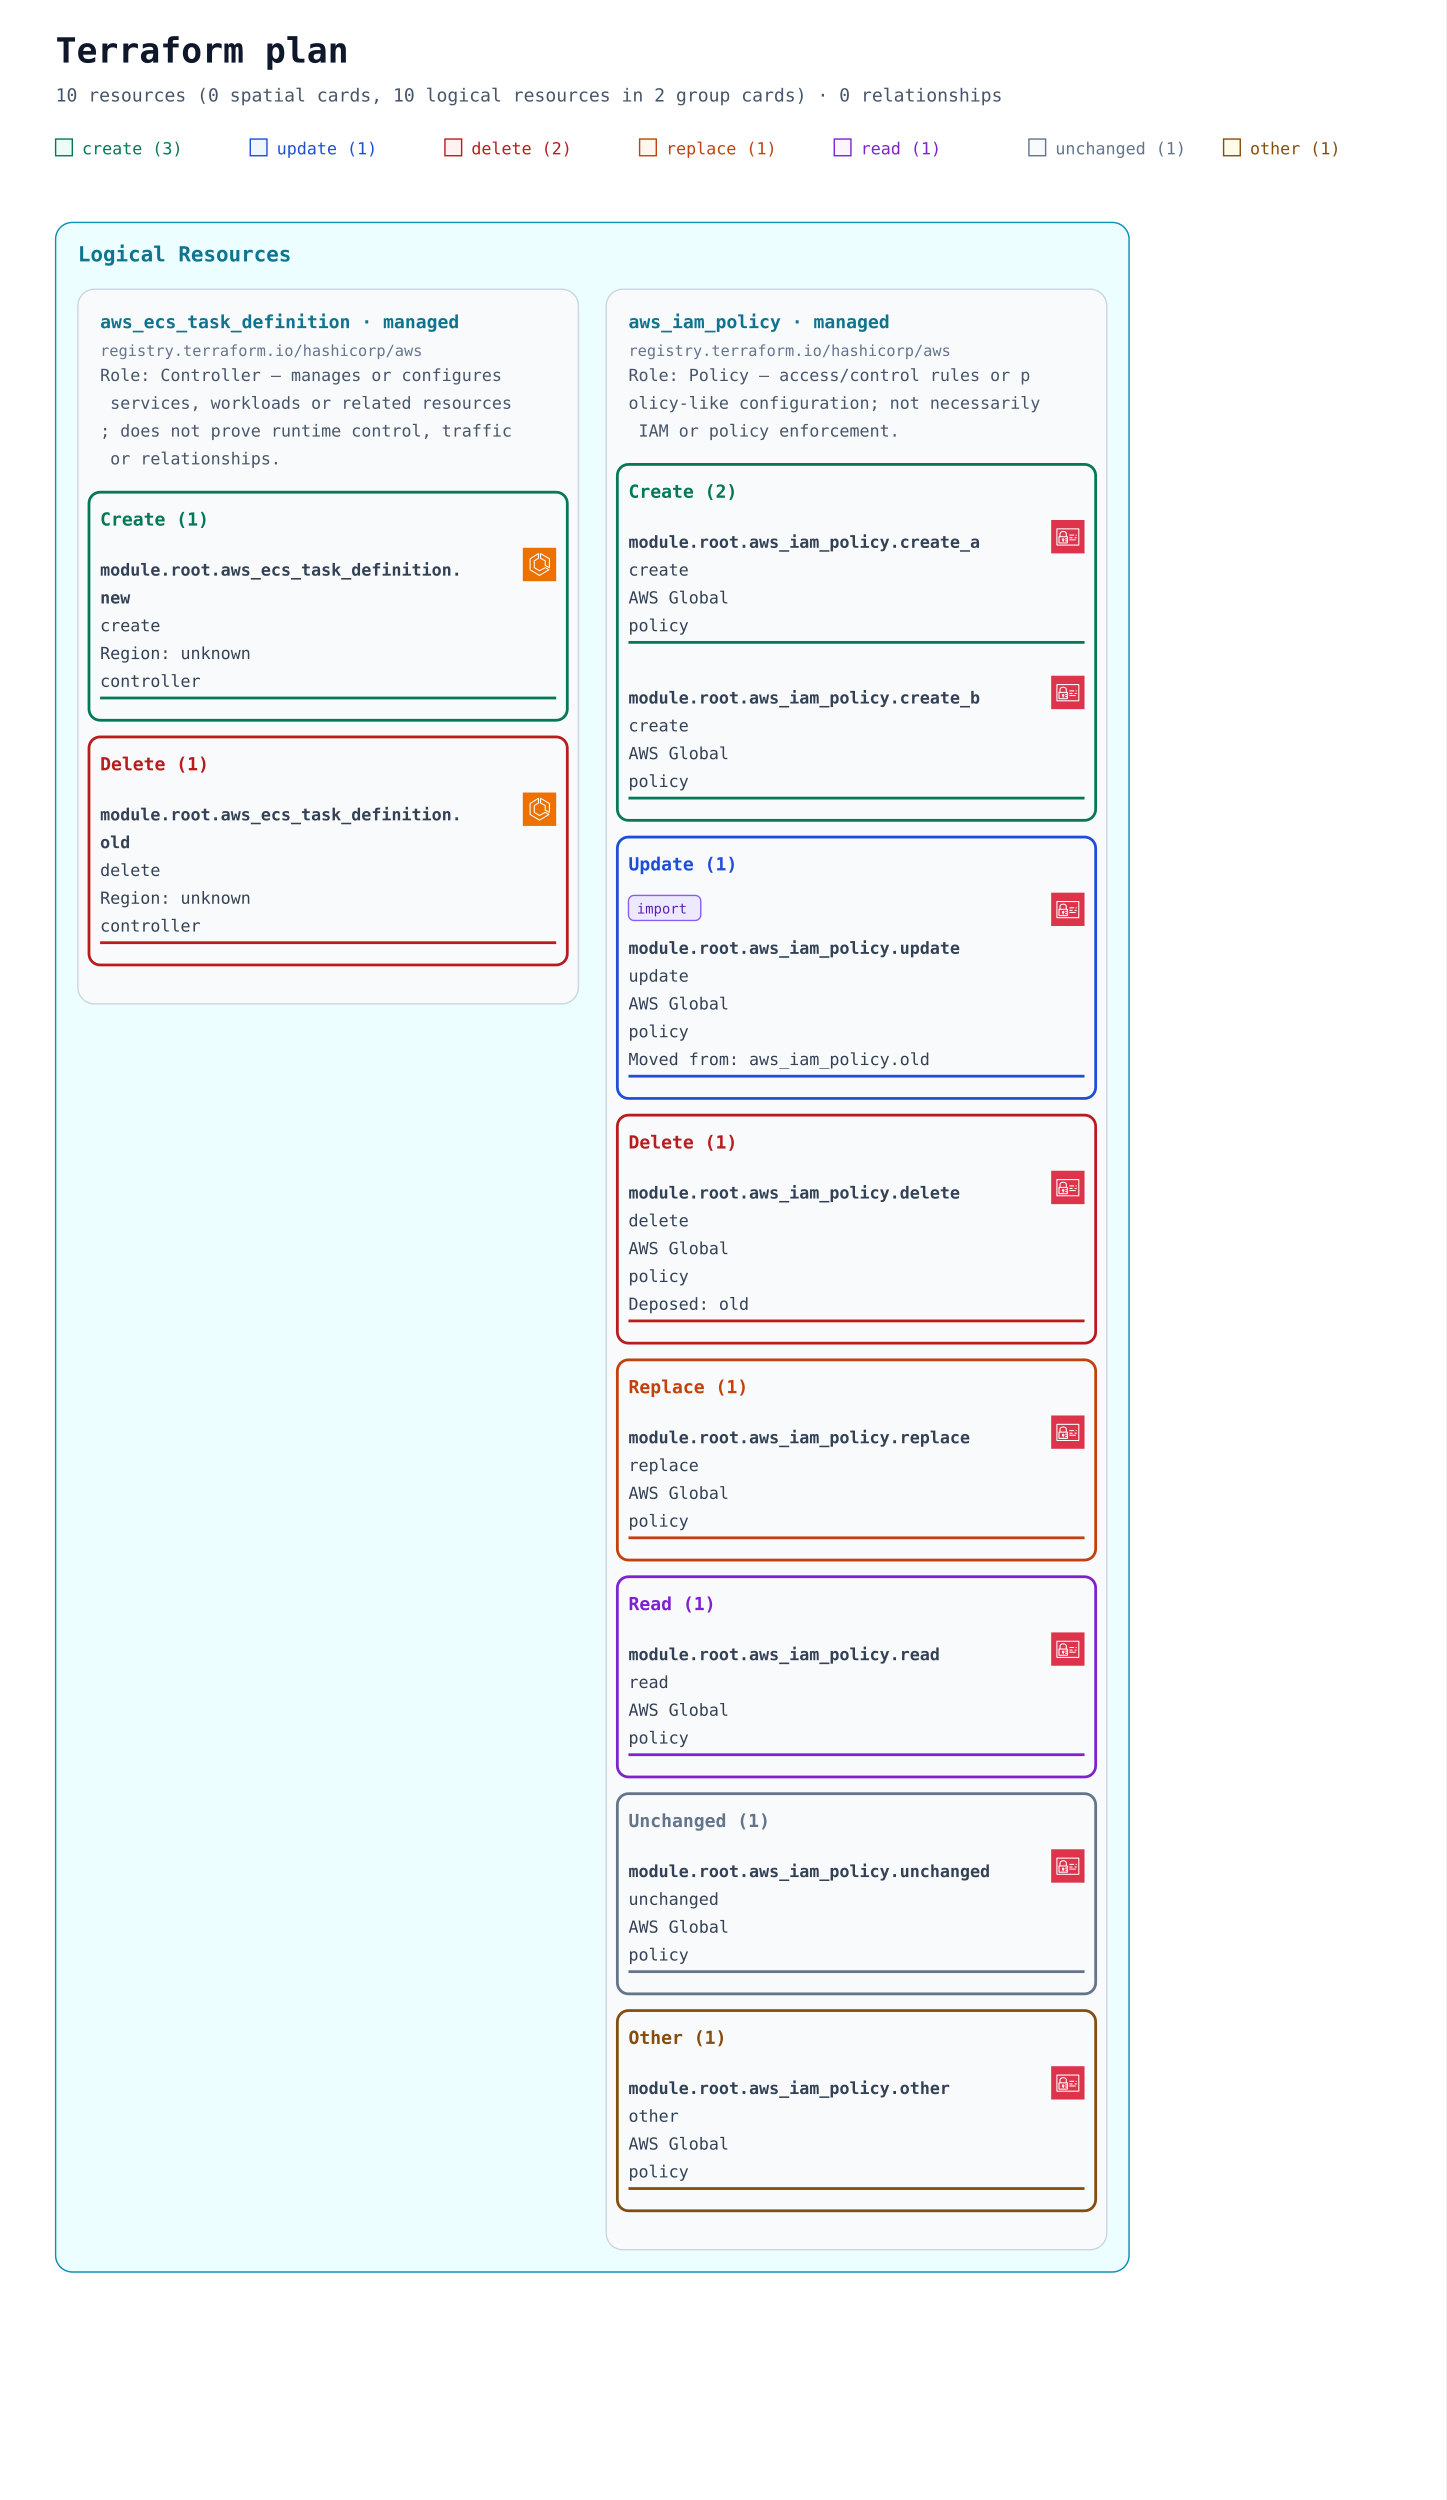
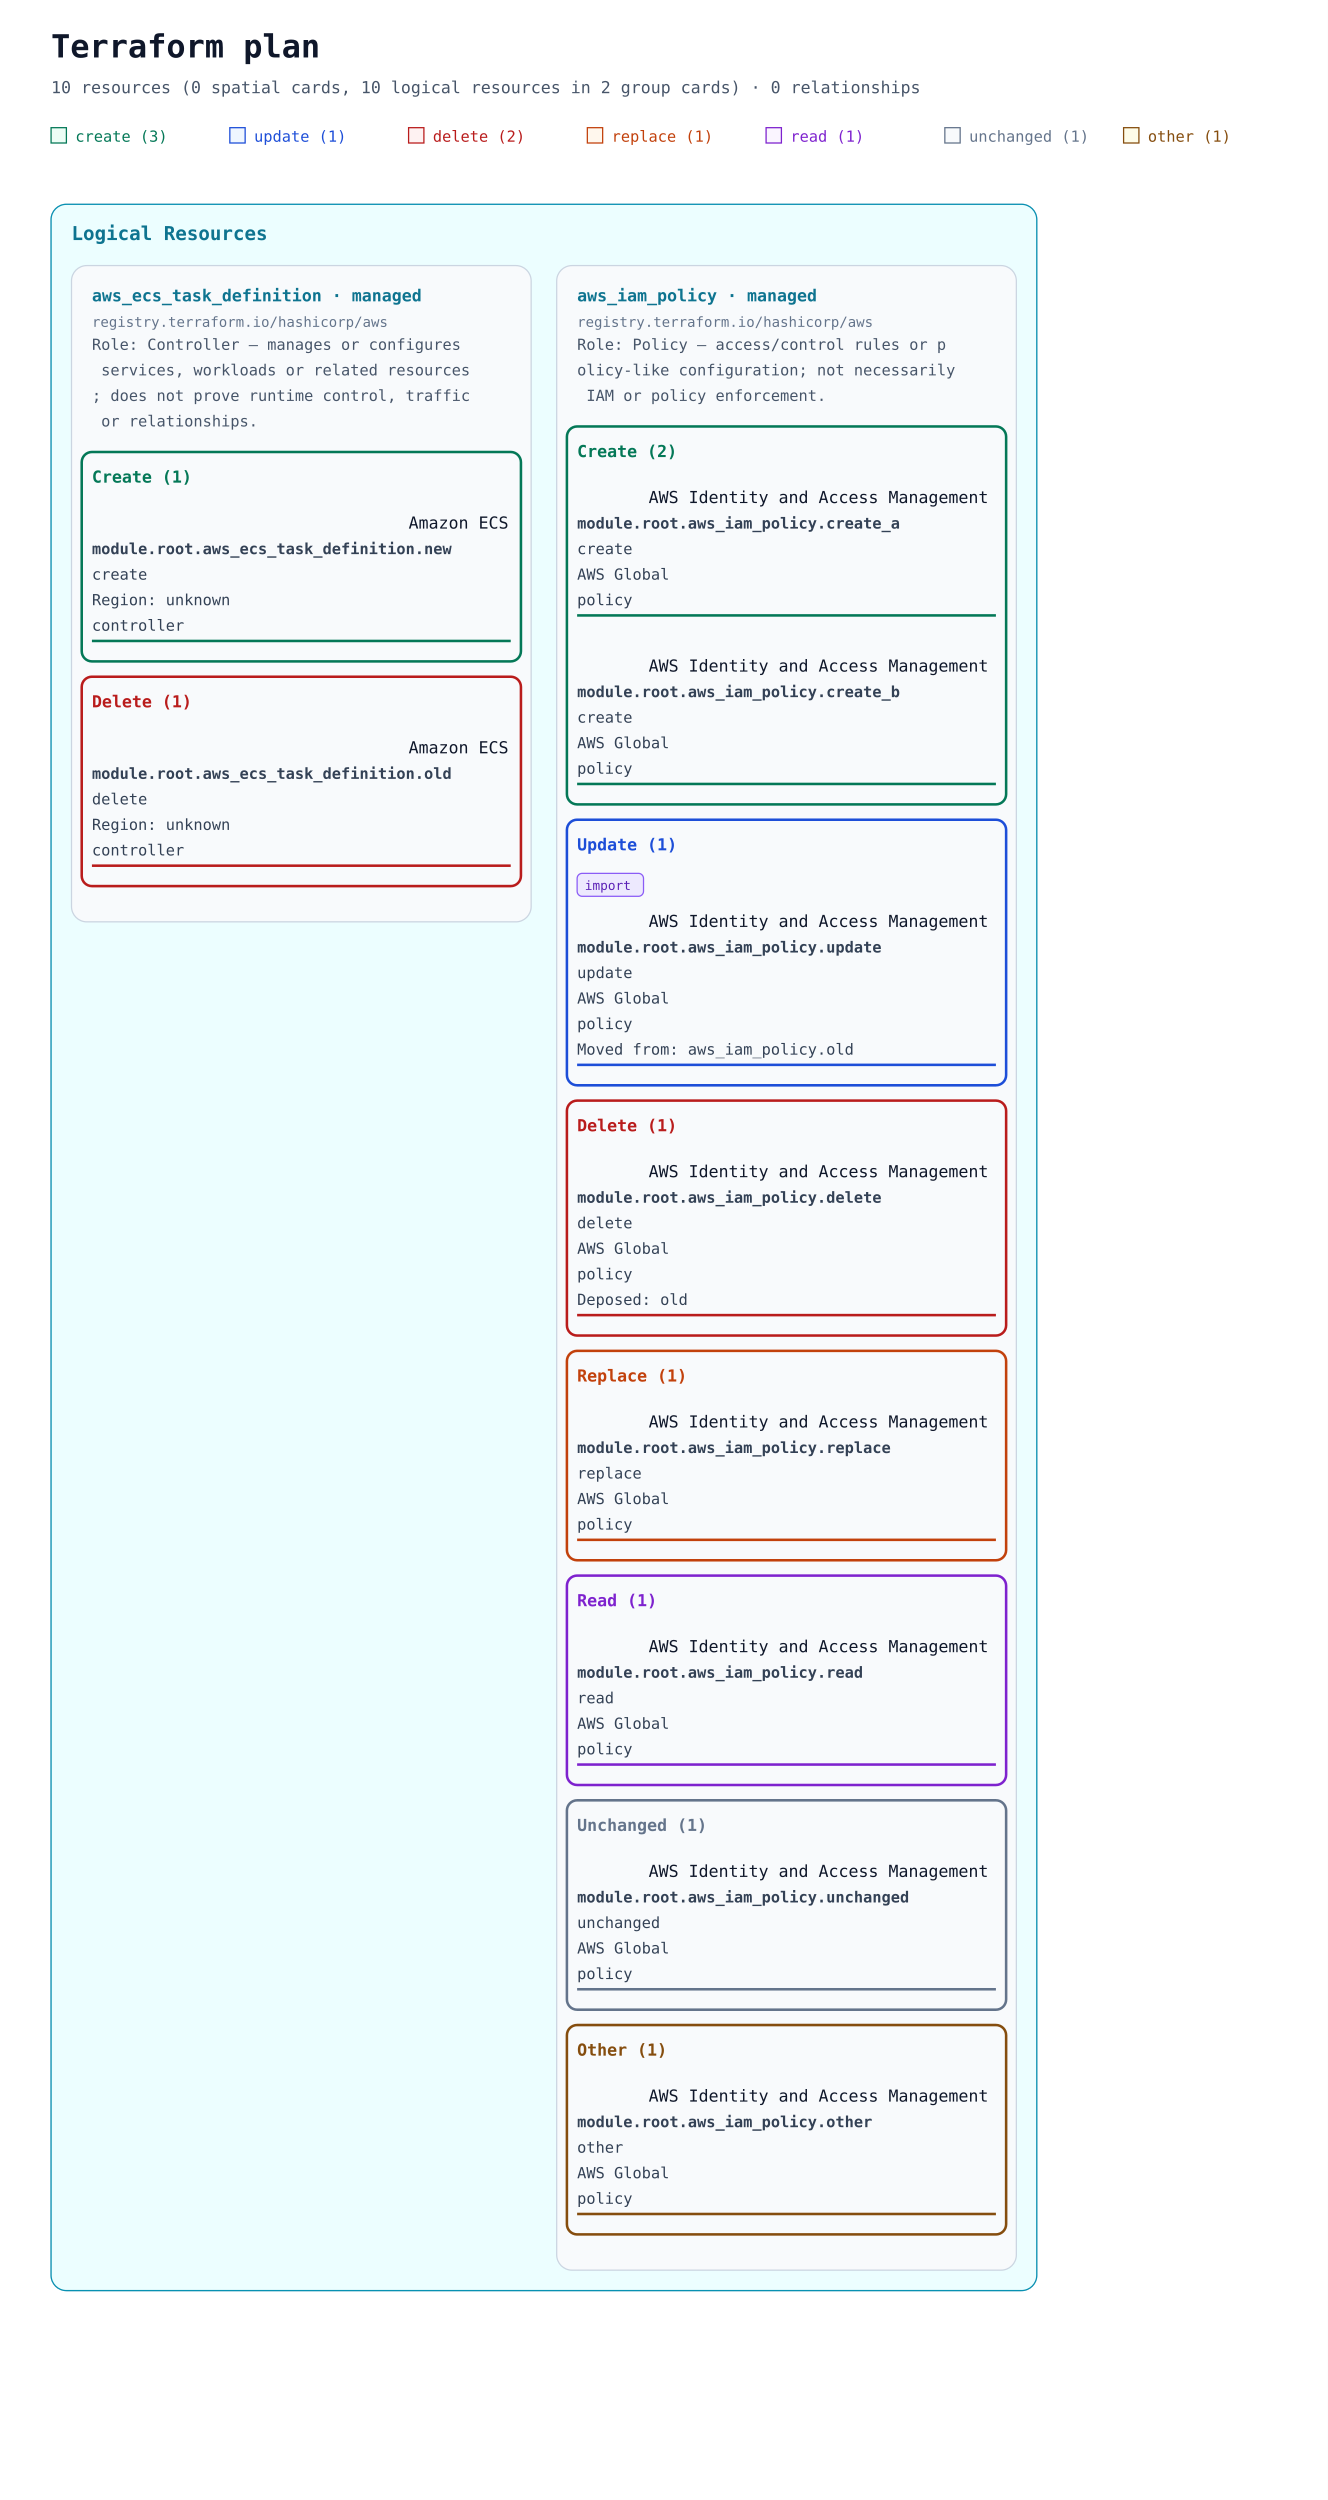
- <svg xmlns="http://www.w3.org/2000/svg" width="1040" height="1798" viewBox="0 0 1040 1798" role="img" aria-labelledby="title description">
+ <svg xmlns="http://www.w3.org/2000/svg" width="1040" height="1958" viewBox="0 0 1040 1958" role="img" aria-labelledby="title description">
  <defs>
    <marker id="arrow" viewBox="0 0 10 10" refX="9" refY="5" markerWidth="7" markerHeight="7" markerUnits="userSpaceOnUse" orient="auto-start-reverse">
      <path d="M 0 0 L 10 5 L 0 10 z" fill="#94a3b8" />
    </marker>
-     <symbol id="planorama-icon-aws-ecs" viewBox="0 0 64 64">
-       <g>
-         <g id="planorama-icon-aws-ecs-local-49636f6e2d4172636869746563747572652f34382f417263685f416d617a6f6e2d456c61737469632d436f6e7461696e65722d536572766963655f3438" stroke="none" stroke-width="1" fill="none" fill-rule="evenodd">
-           <g id="planorama-icon-aws-ecs-local-49636f6e2d4172636869746563747572652d42472f34382f436f6d70757465" fill="#ED7100">
-             <rect id="planorama-icon-aws-ecs-local-52656374616e676c65" x="0" y="0" width="64" height="64" />
-           </g>
-           <path d="M50,36.382 L44,33.382 L44,25 C44,24.637 43.803,24.302 43.485,24.126 L35,19.412 L35,12.75 L50,21.572 L50,36.382 Z M51.507,20.138 L34.507,10.139 C34.199,9.958 33.815,9.955 33.504,10.133 C33.192,10.311 33,10.642 33,11.001 L33,20 C33,20.363 33.197,20.698 33.515,20.874 L42,25.588 L42,34 C42,34.379 42.214,34.725 42.553,34.895 L50.553,38.895 C50.694,38.965 50.847,39 51,39 C51.183,39 51.365,38.95 51.525,38.851 C51.82,38.668 52,38.347 52,38 L52,21 C52,20.646 51.812,20.318 51.507,20.138 L51.507,20.138 Z M32,51.828 L15,41.439 L15,21.554 L29,12.805 L29,19.446 L21.47,24.152 C21.178,24.335 21,24.655 21,25 L21,38 C21,38.351 21.185,38.677 21.485,38.857 L31.485,44.857 C31.789,45.04 32.167,45.048 32.479,44.878 L42.988,39.146 L48.035,42.029 L32,51.828 Z M50.496,41.132 L43.496,37.132 C43.194,36.959 42.825,36.956 42.521,37.122 L32.023,42.848 L23,37.434 L23,25.554 L30.53,20.848 C30.822,20.665 31,20.345 31,20 L31,11.001 C31,10.637 30.803,10.303 30.484,10.126 C30.168,9.949 29.778,9.96 29.47,10.153 L13.47,20.152 C13.178,20.335 13,20.655 13,21 L13,42 C13,42.348 13.182,42.671 13.479,42.854 L31.479,53.854 C31.639,53.951 31.819,54 32,54 C32.181,54 32.361,53.951 32.521,53.854 L50.521,42.854 C50.823,42.669 51.005,42.339 51,41.985 C50.995,41.632 50.803,41.307 50.496,41.132 L50.496,41.132 Z" id="planorama-icon-aws-ecs-local-416d617a6f6e2d456c61737469632d436f6e7461696e65722d536572766963655f49636f6e5f34385f5371756964" fill="#FFFFFF" />
-         </g>
-       </g>
-     </symbol>
-     <symbol id="planorama-icon-aws-iam" viewBox="0 0 64 64">
-       <g>
-         <g id="planorama-icon-aws-iam-local-49636f6e2d4172636869746563747572652f34382f417263685f4157532d4964656e746974792d616e642d4163636573732d4d616e6167656d656e745f3438" stroke="none" stroke-width="1" fill="none" fill-rule="evenodd">
-           <g id="planorama-icon-aws-iam-local-49636f6e2d4172636869746563747572652d42472f34382f53656375726974792d4964656e746974792d436f6d706c69616e6365" fill="#DD344C">
-             <rect id="planorama-icon-aws-iam-local-52656374616e676c65" x="0" y="0" width="64" height="64" />
-           </g>
-           <path d="M12,47 L52,47 L52,18 L12,18 L12,47 Z M54,17 L54,48 C54,48.552 53.553,49 53,49 L11,49 C10.447,49 10,48.552 10,48 L10,17 C10,16.448 10.447,16 11,16 L53,16 C53.553,16 54,16.448 54,17 L54,17 Z M35,39 L47,39 L47,37 L35,37 L35,39 Z M45,35 L49,35 L49,33 L45,33 L45,35 Z M35,35 L41,35 L41,33 L35,33 L35,35 Z M22.5,37.5 C22.5,37.776 22.725,38 23,38 C23.275,38 23.5,37.776 23.5,37.5 C23.5,37.224 23.275,37 23,37 C22.725,37 22.5,37.224 22.5,37.5 L22.5,37.5 Z M25.5,37.5 C25.5,38.522 24.882,39.401 24,39.788 L24,42 L22,42 L22,39.788 C21.118,39.401 20.5,38.522 20.5,37.5 C20.5,36.122 21.621,35 23,35 C24.379,35 25.5,36.122 25.5,37.5 L25.5,37.5 Z M16,42.995 L29.995,43 L29.996,41 L27,41 L27,39 L29.997,39 L29.998,37 L27,37 L27,35 L29.999,35 L30,33.005 L16.005,33 L16,42.995 Z M18,31.001 L28.001,31.004 L28.002,26 C28.002,24.976 27.2,24.273 26.722,23.945 C25.847,23.345 24.174,23 23.002,23 L23,23 C20.873,23 18.003,24.232 18.002,26 L18,31.001 Z M14.293,44.701 C14.105,44.513 14,44.259 14,43.994 L14.005,32 C14.005,31.447 14.453,31 15.005,31 L16,31 L16.002,26 C16.003,22.911 19.876,21 23,21 L23.002,21 C24.567,21 26.653,21.473 27.854,22.295 C29.239,23.246 30.003,24.562 30.002,26 L30.001,31.005 L31,31.006 C31.266,31.006 31.52,31.111 31.707,31.299 C31.895,31.487 32,31.741 32,32.006 L31.995,44 C31.995,44.553 31.547,45 30.995,45 L15,44.994 C14.734,44.994 14.48,44.889 14.293,44.701 L14.293,44.701 Z M47,30 L49,30 L49,28 L47,28 L47,30 Z M35,30 L44,30 L44,28 L35,28 L35,30 Z" id="planorama-icon-aws-iam-local-4157532d4964656e746974792d616e642d4163636573732d4d616e6167656d656e745f49636f6e5f34385f5371756964" fill="#FFFFFF" />
-         </g>
-       </g>
-     </symbol>
  </defs>
  <rect width="100%" height="100%" fill="#ffffff" />
  <g font-family="ui-monospace, SFMono-Regular, Consolas, monospace">
    <text x="40" y="45" font-size="25" font-weight="700" fill="#0f172a">Terraform plan</text>
    <text x="40" y="73" font-size="13" fill="#475569">10 resources (0 spatial cards, 10 logical resources in 2 group cards) · 0 relationships</text>
    <rect x="40" y="100" width="12" height="12" fill="#ecfdf5" stroke="#047857" />
    <text x="59" y="111" font-size="12" fill="#047857">create (3)</text>
    <rect x="180" y="100" width="12" height="12" fill="#eff6ff" stroke="#1d4ed8" />
    <text x="199" y="111" font-size="12" fill="#1d4ed8">update (1)</text>
    <rect x="320" y="100" width="12" height="12" fill="#fef2f2" stroke="#b91c1c" />
    <text x="339" y="111" font-size="12" fill="#b91c1c">delete (2)</text>
    <rect x="460" y="100" width="12" height="12" fill="#fff7ed" stroke="#c2410c" />
    <text x="479" y="111" font-size="12" fill="#c2410c">replace (1)</text>
    <rect x="600" y="100" width="12" height="12" fill="#faf5ff" stroke="#7e22ce" />
    <text x="619" y="111" font-size="12" fill="#7e22ce">read (1)</text>
    <rect x="740" y="100" width="12" height="12" fill="#f8fafc" stroke="#64748b" />
    <text x="759" y="111" font-size="12" fill="#64748b">unchanged (1)</text>
    <rect x="880" y="100" width="12" height="12" fill="#fefce8" stroke="#854d0e" />
    <text x="899" y="111" font-size="12" fill="#854d0e">other (1)</text>
    <g data-annotation-area="true">
      <g data-annotation-card="true" transform="translate(40 160)">
-         <rect width="772" height="1474" rx="12" fill="#f8fafc" stroke="#cbd5e1" />
+         <rect width="772" height="1634" rx="12" fill="#f8fafc" stroke="#cbd5e1" />
        <g data-annotation-section="Logical Resources">
-           <rect width="772" height="1474" rx="12" fill="#ecfeff" stroke="#0891b2" />
+           <rect width="772" height="1634" rx="12" fill="#ecfeff" stroke="#0891b2" />
          <text x="16" y="28" font-size="15" font-weight="700" fill="#0e7490">Logical Resources</text>
          <g data-annotation-card="true" transform="translate(16 48)">
            <rect width="360" height="514" rx="12" fill="#f8fafc" stroke="#cbd5e1" />
            <g data-logical-group="true" data-provider-source="registry.terraform.io/hashicorp/aws" data-resource-type="aws_ecs_task_definition" data-mode="managed">
              <text x="16" y="28" font-size="13" font-weight="700" fill="#0e7490">aws_ecs_task_definition · managed</text>
              <text x="16" y="48" font-size="11" fill="#64748b">registry.terraform.io/hashicorp/aws</text>
              <text data-role-explanation="true" x="16" y="66" font-size="12" fill="#475569" xml:space="preserve">Role: Controller — manages or configures</text>
              <text data-role-explanation="true" x="16" y="86" font-size="12" fill="#475569" xml:space="preserve"> services, workloads or related resources</text>
              <text data-role-explanation="true" x="16" y="106" font-size="12" fill="#475569" xml:space="preserve">; does not prove runtime control, traffic</text>
              <text data-role-explanation="true" x="16" y="126" font-size="12" fill="#475569" xml:space="preserve"> or relationships.</text>
              <g data-action-section="create">
                <rect x="8" y="146" width="344" height="164" rx="8" fill="none" stroke="#047857" stroke-width="2" />
                <text x="16" y="170" font-size="13" font-weight="700" fill="#047857">Create (1)</text>
                <g id="resource-6177735f6563735f7461736b5f646566696e6974696f6e2e6e6577-current" data-architecture-id="terraform:6177735f6563735f7461736b5f646566696e6974696f6e2e6e6577-current" data-entity-kind="terraform" data-placement="logical" data-terraform-address="aws_ecs_task_definition.new" data-qualified-address="module.root.aws_ecs_task_definition.new" data-mode="managed" transform="translate(0 178)" data-role="controller">
-                   <use href="#planorama-icon-aws-ecs" x="320" y="8" width="24" height="24" aria-hidden="true" />
-                   <text x="16" y="28" font-size="12" fill="#334155" xml:space="preserve" font-weight="700">module.root.aws_ecs_task_definition.</text>
-                   <text x="16" y="48" font-size="12" fill="#334155" xml:space="preserve" font-weight="700">new</text>
+                   <text data-service-name="true" x="264" y="28" font-size="13" fill="#0f172a" xml:space="preserve">Amazon ECS</text>
+                   <text x="16" y="48" font-size="12" fill="#334155" xml:space="preserve" font-weight="700">module.root.aws_ecs_task_definition.new</text>
                  <text x="16" y="68" font-size="12" fill="#334155" xml:space="preserve">create</text>
                  <text x="16" y="88" font-size="12" fill="#334155" xml:space="preserve">Region: unknown</text>
                  <text x="16" y="108" font-size="12" fill="#334155" xml:space="preserve">controller</text>
                  <line data-resource-underline="true" x1="16" y1="116" x2="344" y2="116" stroke="#047857" stroke-width="2" />
                </g>
              </g>
              <g data-action-section="delete">
                <rect x="8" y="322" width="344" height="164" rx="8" fill="none" stroke="#b91c1c" stroke-width="2" />
                <text x="16" y="346" font-size="13" font-weight="700" fill="#b91c1c">Delete (1)</text>
                <g id="resource-6177735f6563735f7461736b5f646566696e6974696f6e2e6f6c64-current" data-architecture-id="terraform:6177735f6563735f7461736b5f646566696e6974696f6e2e6f6c64-current" data-entity-kind="terraform" data-placement="logical" data-terraform-address="aws_ecs_task_definition.old" data-qualified-address="module.root.aws_ecs_task_definition.old" data-mode="managed" transform="translate(0 354)" data-role="controller">
-                   <use href="#planorama-icon-aws-ecs" x="320" y="8" width="24" height="24" aria-hidden="true" />
-                   <text x="16" y="28" font-size="12" fill="#334155" xml:space="preserve" font-weight="700">module.root.aws_ecs_task_definition.</text>
-                   <text x="16" y="48" font-size="12" fill="#334155" xml:space="preserve" font-weight="700">old</text>
+                   <text data-service-name="true" x="264" y="28" font-size="13" fill="#0f172a" xml:space="preserve">Amazon ECS</text>
+                   <text x="16" y="48" font-size="12" fill="#334155" xml:space="preserve" font-weight="700">module.root.aws_ecs_task_definition.old</text>
                  <text x="16" y="68" font-size="12" fill="#334155" xml:space="preserve">delete</text>
                  <text x="16" y="88" font-size="12" fill="#334155" xml:space="preserve">Region: unknown</text>
                  <text x="16" y="108" font-size="12" fill="#334155" xml:space="preserve">controller</text>
                  <line data-resource-underline="true" x1="16" y1="116" x2="344" y2="116" stroke="#b91c1c" stroke-width="2" />
                </g>
              </g>
            </g>
          </g>
          <g data-annotation-card="true" transform="translate(396 48)">
-             <rect width="360" height="1410" rx="12" fill="#f8fafc" stroke="#cbd5e1" />
+             <rect width="360" height="1570" rx="12" fill="#f8fafc" stroke="#cbd5e1" />
            <g data-logical-group="true" data-provider-source="registry.terraform.io/hashicorp/aws" data-resource-type="aws_iam_policy" data-mode="managed">
              <text x="16" y="28" font-size="13" font-weight="700" fill="#0e7490">aws_iam_policy · managed</text>
              <text x="16" y="48" font-size="11" fill="#64748b">registry.terraform.io/hashicorp/aws</text>
              <text data-role-explanation="true" x="16" y="66" font-size="12" fill="#475569" xml:space="preserve">Role: Policy — access/control rules or p</text>
              <text data-role-explanation="true" x="16" y="86" font-size="12" fill="#475569" xml:space="preserve">olicy-like configuration; not necessarily</text>
              <text data-role-explanation="true" x="16" y="106" font-size="12" fill="#475569" xml:space="preserve"> IAM or policy enforcement.</text>
              <g data-action-section="create">
-                 <rect x="8" y="126" width="344" height="256" rx="8" fill="none" stroke="#047857" stroke-width="2" />
+                 <rect x="8" y="126" width="344" height="296" rx="8" fill="none" stroke="#047857" stroke-width="2" />
                <text x="16" y="150" font-size="13" font-weight="700" fill="#047857">Create (2)</text>
                <g id="resource-6177735f69616d5f706f6c6963792e6372656174655f61-current" data-architecture-id="terraform:6177735f69616d5f706f6c6963792e6372656174655f61-current" data-entity-kind="terraform" data-placement="logical" data-terraform-address="aws_iam_policy.create_a" data-qualified-address="module.root.aws_iam_policy.create_a" data-mode="managed" transform="translate(0 158)" data-role="policy">
-                   <use href="#planorama-icon-aws-iam" x="320" y="8" width="24" height="24" aria-hidden="true" />
-                   <text x="16" y="28" font-size="12" fill="#334155" xml:space="preserve" font-weight="700">module.root.aws_iam_policy.create_a</text>
-                   <text x="16" y="48" font-size="12" fill="#334155" xml:space="preserve">create</text>
-                   <text x="16" y="68" font-size="12" fill="#334155" xml:space="preserve">AWS Global</text>
-                   <text x="16" y="88" font-size="12" fill="#334155" xml:space="preserve">policy</text>
-                   <line data-resource-underline="true" x1="16" y1="96" x2="344" y2="96" stroke="#047857" stroke-width="2" />
+                   <text data-service-name="true" x="72" y="28" font-size="13" fill="#0f172a" xml:space="preserve">AWS Identity and Access Management</text>
+                   <text x="16" y="48" font-size="12" fill="#334155" xml:space="preserve" font-weight="700">module.root.aws_iam_policy.create_a</text>
+                   <text x="16" y="68" font-size="12" fill="#334155" xml:space="preserve">create</text>
+                   <text x="16" y="88" font-size="12" fill="#334155" xml:space="preserve">AWS Global</text>
+                   <text x="16" y="108" font-size="12" fill="#334155" xml:space="preserve">policy</text>
+                   <line data-resource-underline="true" x1="16" y1="116" x2="344" y2="116" stroke="#047857" stroke-width="2" />
                </g>
-                 <g id="resource-6177735f69616d5f706f6c6963792e6372656174655f62-current" data-architecture-id="terraform:6177735f69616d5f706f6c6963792e6372656174655f62-current" data-entity-kind="terraform" data-placement="logical" data-terraform-address="aws_iam_policy.create_b" data-qualified-address="module.root.aws_iam_policy.create_b" data-mode="managed" transform="translate(0 270)" data-role="policy">
-                   <use href="#planorama-icon-aws-iam" x="320" y="8" width="24" height="24" aria-hidden="true" />
-                   <text x="16" y="28" font-size="12" fill="#334155" xml:space="preserve" font-weight="700">module.root.aws_iam_policy.create_b</text>
-                   <text x="16" y="48" font-size="12" fill="#334155" xml:space="preserve">create</text>
-                   <text x="16" y="68" font-size="12" fill="#334155" xml:space="preserve">AWS Global</text>
-                   <text x="16" y="88" font-size="12" fill="#334155" xml:space="preserve">policy</text>
-                   <line data-resource-underline="true" x1="16" y1="96" x2="344" y2="96" stroke="#047857" stroke-width="2" />
+                 <g id="resource-6177735f69616d5f706f6c6963792e6372656174655f62-current" data-architecture-id="terraform:6177735f69616d5f706f6c6963792e6372656174655f62-current" data-entity-kind="terraform" data-placement="logical" data-terraform-address="aws_iam_policy.create_b" data-qualified-address="module.root.aws_iam_policy.create_b" data-mode="managed" transform="translate(0 290)" data-role="policy">
+                   <text data-service-name="true" x="72" y="28" font-size="13" fill="#0f172a" xml:space="preserve">AWS Identity and Access Management</text>
+                   <text x="16" y="48" font-size="12" fill="#334155" xml:space="preserve" font-weight="700">module.root.aws_iam_policy.create_b</text>
+                   <text x="16" y="68" font-size="12" fill="#334155" xml:space="preserve">create</text>
+                   <text x="16" y="88" font-size="12" fill="#334155" xml:space="preserve">AWS Global</text>
+                   <text x="16" y="108" font-size="12" fill="#334155" xml:space="preserve">policy</text>
+                   <line data-resource-underline="true" x1="16" y1="116" x2="344" y2="116" stroke="#047857" stroke-width="2" />
                </g>
              </g>
              <g data-action-section="update">
-                 <rect x="8" y="394" width="344" height="188" rx="8" fill="none" stroke="#1d4ed8" stroke-width="2" />
-                 <text x="16" y="418" font-size="13" font-weight="700" fill="#1d4ed8">Update (1)</text>
-                 <g id="resource-6177735f69616d5f706f6c6963792e757064617465-current" data-architecture-id="terraform:6177735f69616d5f706f6c6963792e757064617465-current" data-entity-kind="terraform" data-placement="logical" data-terraform-address="aws_iam_policy.update" data-qualified-address="module.root.aws_iam_policy.update" data-mode="managed" transform="translate(0 426)" data-import="true" data-import-id-present="false" data-import-identity-present="false" data-import-unknown="false" data-role="policy" data-previous-address="aws_iam_policy.old">
+                 <rect x="8" y="434" width="344" height="208" rx="8" fill="none" stroke="#1d4ed8" stroke-width="2" />
+                 <text x="16" y="458" font-size="13" font-weight="700" fill="#1d4ed8">Update (1)</text>
+                 <g id="resource-6177735f69616d5f706f6c6963792e757064617465-current" data-architecture-id="terraform:6177735f69616d5f706f6c6963792e757064617465-current" data-entity-kind="terraform" data-placement="logical" data-terraform-address="aws_iam_policy.update" data-qualified-address="module.root.aws_iam_policy.update" data-mode="managed" transform="translate(0 466)" data-import="true" data-import-id-present="false" data-import-identity-present="false" data-import-unknown="false" data-role="policy" data-previous-address="aws_iam_policy.old">
                  <g data-import-badge="true">
                    <rect x="16" y="10" width="52" height="18" rx="4" fill="#ede9fe" stroke="#8b5cf6" />
                    <text x="22" y="23" font-size="10" fill="#5b21b6">import</text>
                  </g>
-                   <use href="#planorama-icon-aws-iam" x="320" y="8" width="24" height="24" aria-hidden="true" />
-                   <text x="16" y="52" font-size="12" fill="#334155" xml:space="preserve" font-weight="700">module.root.aws_iam_policy.update</text>
-                   <text x="16" y="72" font-size="12" fill="#334155" xml:space="preserve">update</text>
-                   <text x="16" y="92" font-size="12" fill="#334155" xml:space="preserve">AWS Global</text>
-                   <text x="16" y="112" font-size="12" fill="#334155" xml:space="preserve">policy</text>
-                   <text x="16" y="132" font-size="12" fill="#334155" xml:space="preserve">Moved from: aws_iam_policy.old</text>
-                   <line data-resource-underline="true" x1="16" y1="140" x2="344" y2="140" stroke="#1d4ed8" stroke-width="2" />
+                   <text data-service-name="true" x="72" y="52" font-size="13" fill="#0f172a" xml:space="preserve">AWS Identity and Access Management</text>
+                   <text x="16" y="72" font-size="12" fill="#334155" xml:space="preserve" font-weight="700">module.root.aws_iam_policy.update</text>
+                   <text x="16" y="92" font-size="12" fill="#334155" xml:space="preserve">update</text>
+                   <text x="16" y="112" font-size="12" fill="#334155" xml:space="preserve">AWS Global</text>
+                   <text x="16" y="132" font-size="12" fill="#334155" xml:space="preserve">policy</text>
+                   <text x="16" y="152" font-size="12" fill="#334155" xml:space="preserve">Moved from: aws_iam_policy.old</text>
+                   <line data-resource-underline="true" x1="16" y1="160" x2="344" y2="160" stroke="#1d4ed8" stroke-width="2" />
                </g>
              </g>
              <g data-action-section="delete">
-                 <rect x="8" y="594" width="344" height="164" rx="8" fill="none" stroke="#b91c1c" stroke-width="2" />
-                 <text x="16" y="618" font-size="13" font-weight="700" fill="#b91c1c">Delete (1)</text>
-                 <g id="resource-6177735f69616d5f706f6c6963792e64656c657465-deposed-6f6c64" data-architecture-id="terraform:6177735f69616d5f706f6c6963792e64656c657465-deposed-6f6c64" data-entity-kind="terraform" data-placement="logical" data-terraform-address="aws_iam_policy.delete" data-qualified-address="module.root.aws_iam_policy.delete" data-mode="managed" transform="translate(0 626)" data-role="policy" data-deposed-key="old">
-                   <use href="#planorama-icon-aws-iam" x="320" y="8" width="24" height="24" aria-hidden="true" />
-                   <text x="16" y="28" font-size="12" fill="#334155" xml:space="preserve" font-weight="700">module.root.aws_iam_policy.delete</text>
-                   <text x="16" y="48" font-size="12" fill="#334155" xml:space="preserve">delete</text>
-                   <text x="16" y="68" font-size="12" fill="#334155" xml:space="preserve">AWS Global</text>
-                   <text x="16" y="88" font-size="12" fill="#334155" xml:space="preserve">policy</text>
-                   <text x="16" y="108" font-size="12" fill="#334155" xml:space="preserve">Deposed: old</text>
-                   <line data-resource-underline="true" x1="16" y1="116" x2="344" y2="116" stroke="#b91c1c" stroke-width="2" />
+                 <rect x="8" y="654" width="344" height="184" rx="8" fill="none" stroke="#b91c1c" stroke-width="2" />
+                 <text x="16" y="678" font-size="13" font-weight="700" fill="#b91c1c">Delete (1)</text>
+                 <g id="resource-6177735f69616d5f706f6c6963792e64656c657465-deposed-6f6c64" data-architecture-id="terraform:6177735f69616d5f706f6c6963792e64656c657465-deposed-6f6c64" data-entity-kind="terraform" data-placement="logical" data-terraform-address="aws_iam_policy.delete" data-qualified-address="module.root.aws_iam_policy.delete" data-mode="managed" transform="translate(0 686)" data-role="policy" data-deposed-key="old">
+                   <text data-service-name="true" x="72" y="28" font-size="13" fill="#0f172a" xml:space="preserve">AWS Identity and Access Management</text>
+                   <text x="16" y="48" font-size="12" fill="#334155" xml:space="preserve" font-weight="700">module.root.aws_iam_policy.delete</text>
+                   <text x="16" y="68" font-size="12" fill="#334155" xml:space="preserve">delete</text>
+                   <text x="16" y="88" font-size="12" fill="#334155" xml:space="preserve">AWS Global</text>
+                   <text x="16" y="108" font-size="12" fill="#334155" xml:space="preserve">policy</text>
+                   <text x="16" y="128" font-size="12" fill="#334155" xml:space="preserve">Deposed: old</text>
+                   <line data-resource-underline="true" x1="16" y1="136" x2="344" y2="136" stroke="#b91c1c" stroke-width="2" />
                </g>
              </g>
              <g data-action-section="replace">
-                 <rect x="8" y="770" width="344" height="144" rx="8" fill="none" stroke="#c2410c" stroke-width="2" />
-                 <text x="16" y="794" font-size="13" font-weight="700" fill="#c2410c">Replace (1)</text>
-                 <g id="resource-6177735f69616d5f706f6c6963792e7265706c616365-current" data-architecture-id="terraform:6177735f69616d5f706f6c6963792e7265706c616365-current" data-entity-kind="terraform" data-placement="logical" data-terraform-address="aws_iam_policy.replace" data-qualified-address="module.root.aws_iam_policy.replace" data-mode="managed" transform="translate(0 802)" data-role="policy">
-                   <use href="#planorama-icon-aws-iam" x="320" y="8" width="24" height="24" aria-hidden="true" />
-                   <text x="16" y="28" font-size="12" fill="#334155" xml:space="preserve" font-weight="700">module.root.aws_iam_policy.replace</text>
-                   <text x="16" y="48" font-size="12" fill="#334155" xml:space="preserve">replace</text>
-                   <text x="16" y="68" font-size="12" fill="#334155" xml:space="preserve">AWS Global</text>
-                   <text x="16" y="88" font-size="12" fill="#334155" xml:space="preserve">policy</text>
-                   <line data-resource-underline="true" x1="16" y1="96" x2="344" y2="96" stroke="#c2410c" stroke-width="2" />
+                 <rect x="8" y="850" width="344" height="164" rx="8" fill="none" stroke="#c2410c" stroke-width="2" />
+                 <text x="16" y="874" font-size="13" font-weight="700" fill="#c2410c">Replace (1)</text>
+                 <g id="resource-6177735f69616d5f706f6c6963792e7265706c616365-current" data-architecture-id="terraform:6177735f69616d5f706f6c6963792e7265706c616365-current" data-entity-kind="terraform" data-placement="logical" data-terraform-address="aws_iam_policy.replace" data-qualified-address="module.root.aws_iam_policy.replace" data-mode="managed" transform="translate(0 882)" data-role="policy">
+                   <text data-service-name="true" x="72" y="28" font-size="13" fill="#0f172a" xml:space="preserve">AWS Identity and Access Management</text>
+                   <text x="16" y="48" font-size="12" fill="#334155" xml:space="preserve" font-weight="700">module.root.aws_iam_policy.replace</text>
+                   <text x="16" y="68" font-size="12" fill="#334155" xml:space="preserve">replace</text>
+                   <text x="16" y="88" font-size="12" fill="#334155" xml:space="preserve">AWS Global</text>
+                   <text x="16" y="108" font-size="12" fill="#334155" xml:space="preserve">policy</text>
+                   <line data-resource-underline="true" x1="16" y1="116" x2="344" y2="116" stroke="#c2410c" stroke-width="2" />
                </g>
              </g>
              <g data-action-section="read">
-                 <rect x="8" y="926" width="344" height="144" rx="8" fill="none" stroke="#7e22ce" stroke-width="2" />
-                 <text x="16" y="950" font-size="13" font-weight="700" fill="#7e22ce">Read (1)</text>
-                 <g id="resource-6177735f69616d5f706f6c6963792e72656164-current" data-architecture-id="terraform:6177735f69616d5f706f6c6963792e72656164-current" data-entity-kind="terraform" data-placement="logical" data-terraform-address="aws_iam_policy.read" data-qualified-address="module.root.aws_iam_policy.read" data-mode="managed" transform="translate(0 958)" data-role="policy">
-                   <use href="#planorama-icon-aws-iam" x="320" y="8" width="24" height="24" aria-hidden="true" />
-                   <text x="16" y="28" font-size="12" fill="#334155" xml:space="preserve" font-weight="700">module.root.aws_iam_policy.read</text>
-                   <text x="16" y="48" font-size="12" fill="#334155" xml:space="preserve">read</text>
-                   <text x="16" y="68" font-size="12" fill="#334155" xml:space="preserve">AWS Global</text>
-                   <text x="16" y="88" font-size="12" fill="#334155" xml:space="preserve">policy</text>
-                   <line data-resource-underline="true" x1="16" y1="96" x2="344" y2="96" stroke="#7e22ce" stroke-width="2" />
+                 <rect x="8" y="1026" width="344" height="164" rx="8" fill="none" stroke="#7e22ce" stroke-width="2" />
+                 <text x="16" y="1050" font-size="13" font-weight="700" fill="#7e22ce">Read (1)</text>
+                 <g id="resource-6177735f69616d5f706f6c6963792e72656164-current" data-architecture-id="terraform:6177735f69616d5f706f6c6963792e72656164-current" data-entity-kind="terraform" data-placement="logical" data-terraform-address="aws_iam_policy.read" data-qualified-address="module.root.aws_iam_policy.read" data-mode="managed" transform="translate(0 1058)" data-role="policy">
+                   <text data-service-name="true" x="72" y="28" font-size="13" fill="#0f172a" xml:space="preserve">AWS Identity and Access Management</text>
+                   <text x="16" y="48" font-size="12" fill="#334155" xml:space="preserve" font-weight="700">module.root.aws_iam_policy.read</text>
+                   <text x="16" y="68" font-size="12" fill="#334155" xml:space="preserve">read</text>
+                   <text x="16" y="88" font-size="12" fill="#334155" xml:space="preserve">AWS Global</text>
+                   <text x="16" y="108" font-size="12" fill="#334155" xml:space="preserve">policy</text>
+                   <line data-resource-underline="true" x1="16" y1="116" x2="344" y2="116" stroke="#7e22ce" stroke-width="2" />
                </g>
              </g>
              <g data-action-section="unchanged">
-                 <rect x="8" y="1082" width="344" height="144" rx="8" fill="none" stroke="#64748b" stroke-width="2" />
-                 <text x="16" y="1106" font-size="13" font-weight="700" fill="#64748b">Unchanged (1)</text>
-                 <g id="resource-6177735f69616d5f706f6c6963792e756e6368616e676564-current" data-architecture-id="terraform:6177735f69616d5f706f6c6963792e756e6368616e676564-current" data-entity-kind="terraform" data-placement="logical" data-terraform-address="aws_iam_policy.unchanged" data-qualified-address="module.root.aws_iam_policy.unchanged" data-mode="managed" transform="translate(0 1114)" data-role="policy">
-                   <use href="#planorama-icon-aws-iam" x="320" y="8" width="24" height="24" aria-hidden="true" />
-                   <text x="16" y="28" font-size="12" fill="#334155" xml:space="preserve" font-weight="700">module.root.aws_iam_policy.unchanged</text>
-                   <text x="16" y="48" font-size="12" fill="#334155" xml:space="preserve">unchanged</text>
-                   <text x="16" y="68" font-size="12" fill="#334155" xml:space="preserve">AWS Global</text>
-                   <text x="16" y="88" font-size="12" fill="#334155" xml:space="preserve">policy</text>
-                   <line data-resource-underline="true" x1="16" y1="96" x2="344" y2="96" stroke="#64748b" stroke-width="2" />
+                 <rect x="8" y="1202" width="344" height="164" rx="8" fill="none" stroke="#64748b" stroke-width="2" />
+                 <text x="16" y="1226" font-size="13" font-weight="700" fill="#64748b">Unchanged (1)</text>
+                 <g id="resource-6177735f69616d5f706f6c6963792e756e6368616e676564-current" data-architecture-id="terraform:6177735f69616d5f706f6c6963792e756e6368616e676564-current" data-entity-kind="terraform" data-placement="logical" data-terraform-address="aws_iam_policy.unchanged" data-qualified-address="module.root.aws_iam_policy.unchanged" data-mode="managed" transform="translate(0 1234)" data-role="policy">
+                   <text data-service-name="true" x="72" y="28" font-size="13" fill="#0f172a" xml:space="preserve">AWS Identity and Access Management</text>
+                   <text x="16" y="48" font-size="12" fill="#334155" xml:space="preserve" font-weight="700">module.root.aws_iam_policy.unchanged</text>
+                   <text x="16" y="68" font-size="12" fill="#334155" xml:space="preserve">unchanged</text>
+                   <text x="16" y="88" font-size="12" fill="#334155" xml:space="preserve">AWS Global</text>
+                   <text x="16" y="108" font-size="12" fill="#334155" xml:space="preserve">policy</text>
+                   <line data-resource-underline="true" x1="16" y1="116" x2="344" y2="116" stroke="#64748b" stroke-width="2" />
                </g>
              </g>
              <g data-action-section="other">
-                 <rect x="8" y="1238" width="344" height="144" rx="8" fill="none" stroke="#854d0e" stroke-width="2" />
-                 <text x="16" y="1262" font-size="13" font-weight="700" fill="#854d0e">Other (1)</text>
-                 <g id="resource-6177735f69616d5f706f6c6963792e6f74686572-current" data-architecture-id="terraform:6177735f69616d5f706f6c6963792e6f74686572-current" data-entity-kind="terraform" data-placement="logical" data-terraform-address="aws_iam_policy.other" data-qualified-address="module.root.aws_iam_policy.other" data-mode="managed" transform="translate(0 1270)" data-role="policy">
-                   <use href="#planorama-icon-aws-iam" x="320" y="8" width="24" height="24" aria-hidden="true" />
-                   <text x="16" y="28" font-size="12" fill="#334155" xml:space="preserve" font-weight="700">module.root.aws_iam_policy.other</text>
-                   <text x="16" y="48" font-size="12" fill="#334155" xml:space="preserve">other</text>
-                   <text x="16" y="68" font-size="12" fill="#334155" xml:space="preserve">AWS Global</text>
-                   <text x="16" y="88" font-size="12" fill="#334155" xml:space="preserve">policy</text>
-                   <line data-resource-underline="true" x1="16" y1="96" x2="344" y2="96" stroke="#854d0e" stroke-width="2" />
+                 <rect x="8" y="1378" width="344" height="164" rx="8" fill="none" stroke="#854d0e" stroke-width="2" />
+                 <text x="16" y="1402" font-size="13" font-weight="700" fill="#854d0e">Other (1)</text>
+                 <g id="resource-6177735f69616d5f706f6c6963792e6f74686572-current" data-architecture-id="terraform:6177735f69616d5f706f6c6963792e6f74686572-current" data-entity-kind="terraform" data-placement="logical" data-terraform-address="aws_iam_policy.other" data-qualified-address="module.root.aws_iam_policy.other" data-mode="managed" transform="translate(0 1410)" data-role="policy">
+                   <text data-service-name="true" x="72" y="28" font-size="13" fill="#0f172a" xml:space="preserve">AWS Identity and Access Management</text>
+                   <text x="16" y="48" font-size="12" fill="#334155" xml:space="preserve" font-weight="700">module.root.aws_iam_policy.other</text>
+                   <text x="16" y="68" font-size="12" fill="#334155" xml:space="preserve">other</text>
+                   <text x="16" y="88" font-size="12" fill="#334155" xml:space="preserve">AWS Global</text>
+                   <text x="16" y="108" font-size="12" fill="#334155" xml:space="preserve">policy</text>
+                   <line data-resource-underline="true" x1="16" y1="116" x2="344" y2="116" stroke="#854d0e" stroke-width="2" />
                </g>
              </g>
            </g>
          </g>
        </g>
      </g>
    </g>
-     <g data-architecture="true" transform="translate(0 1498)">
+     <g data-architecture="true" transform="translate(0 1658)">
</g>
  </g>
</svg>
